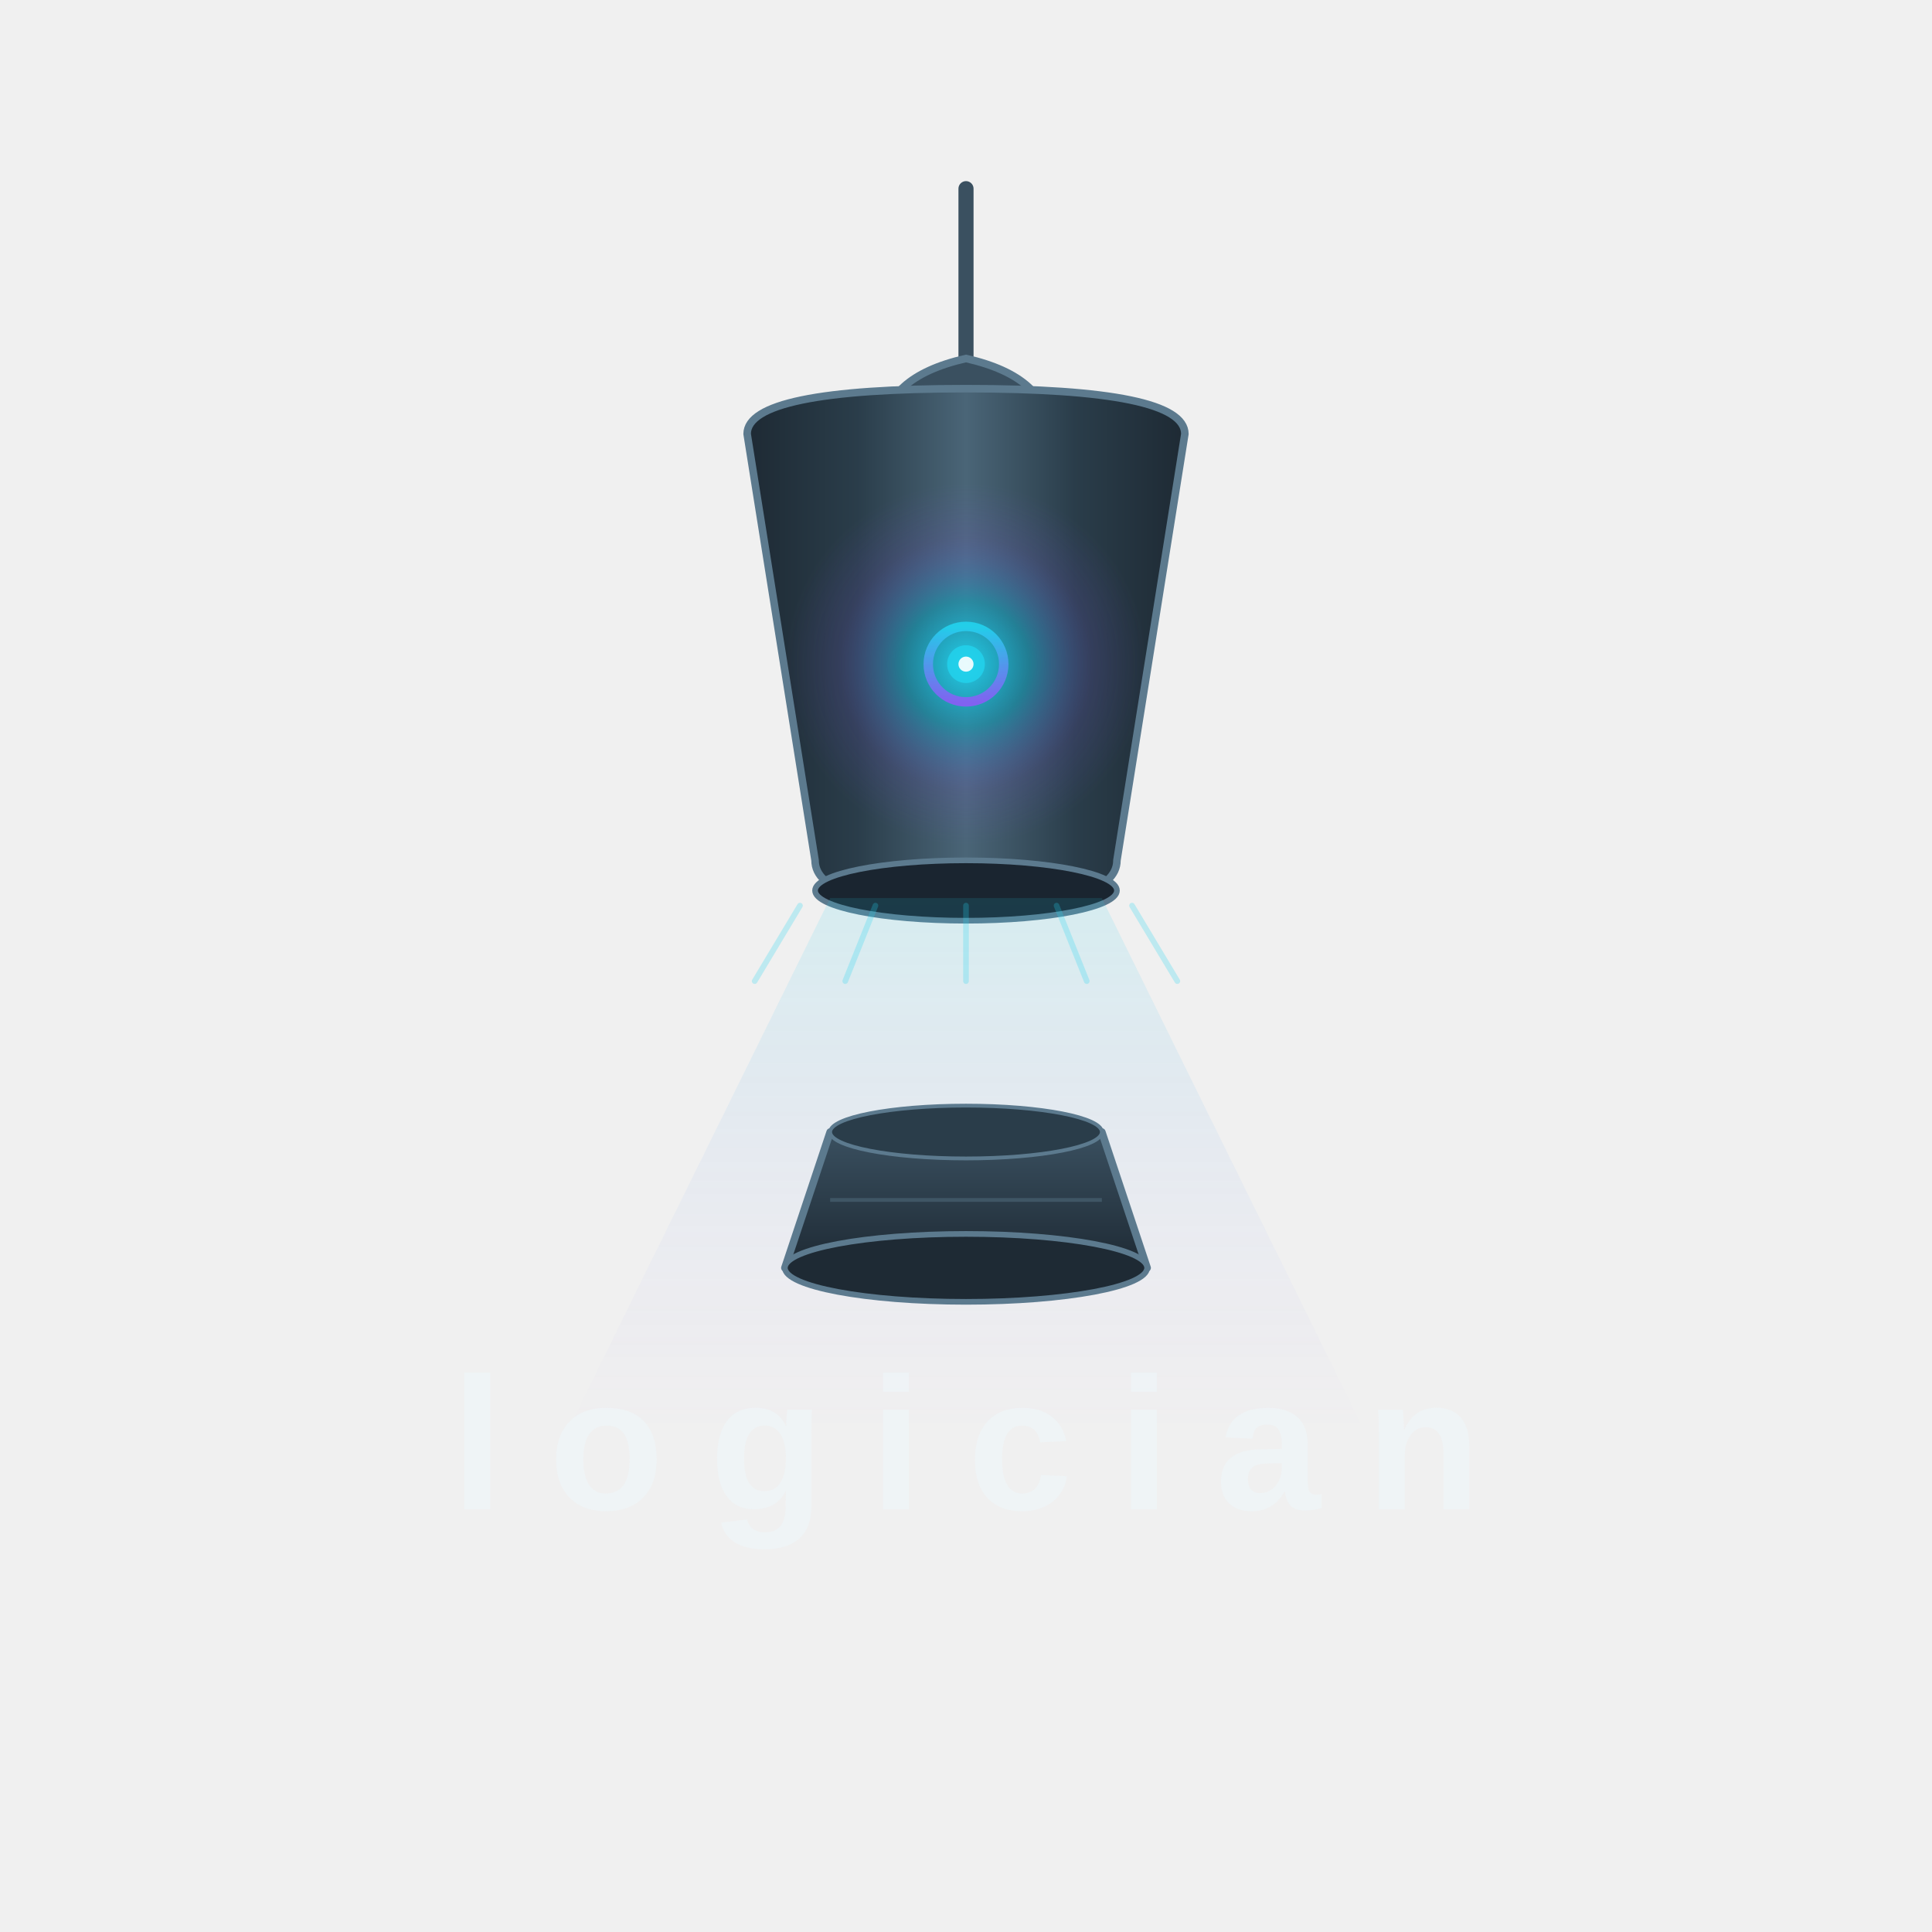
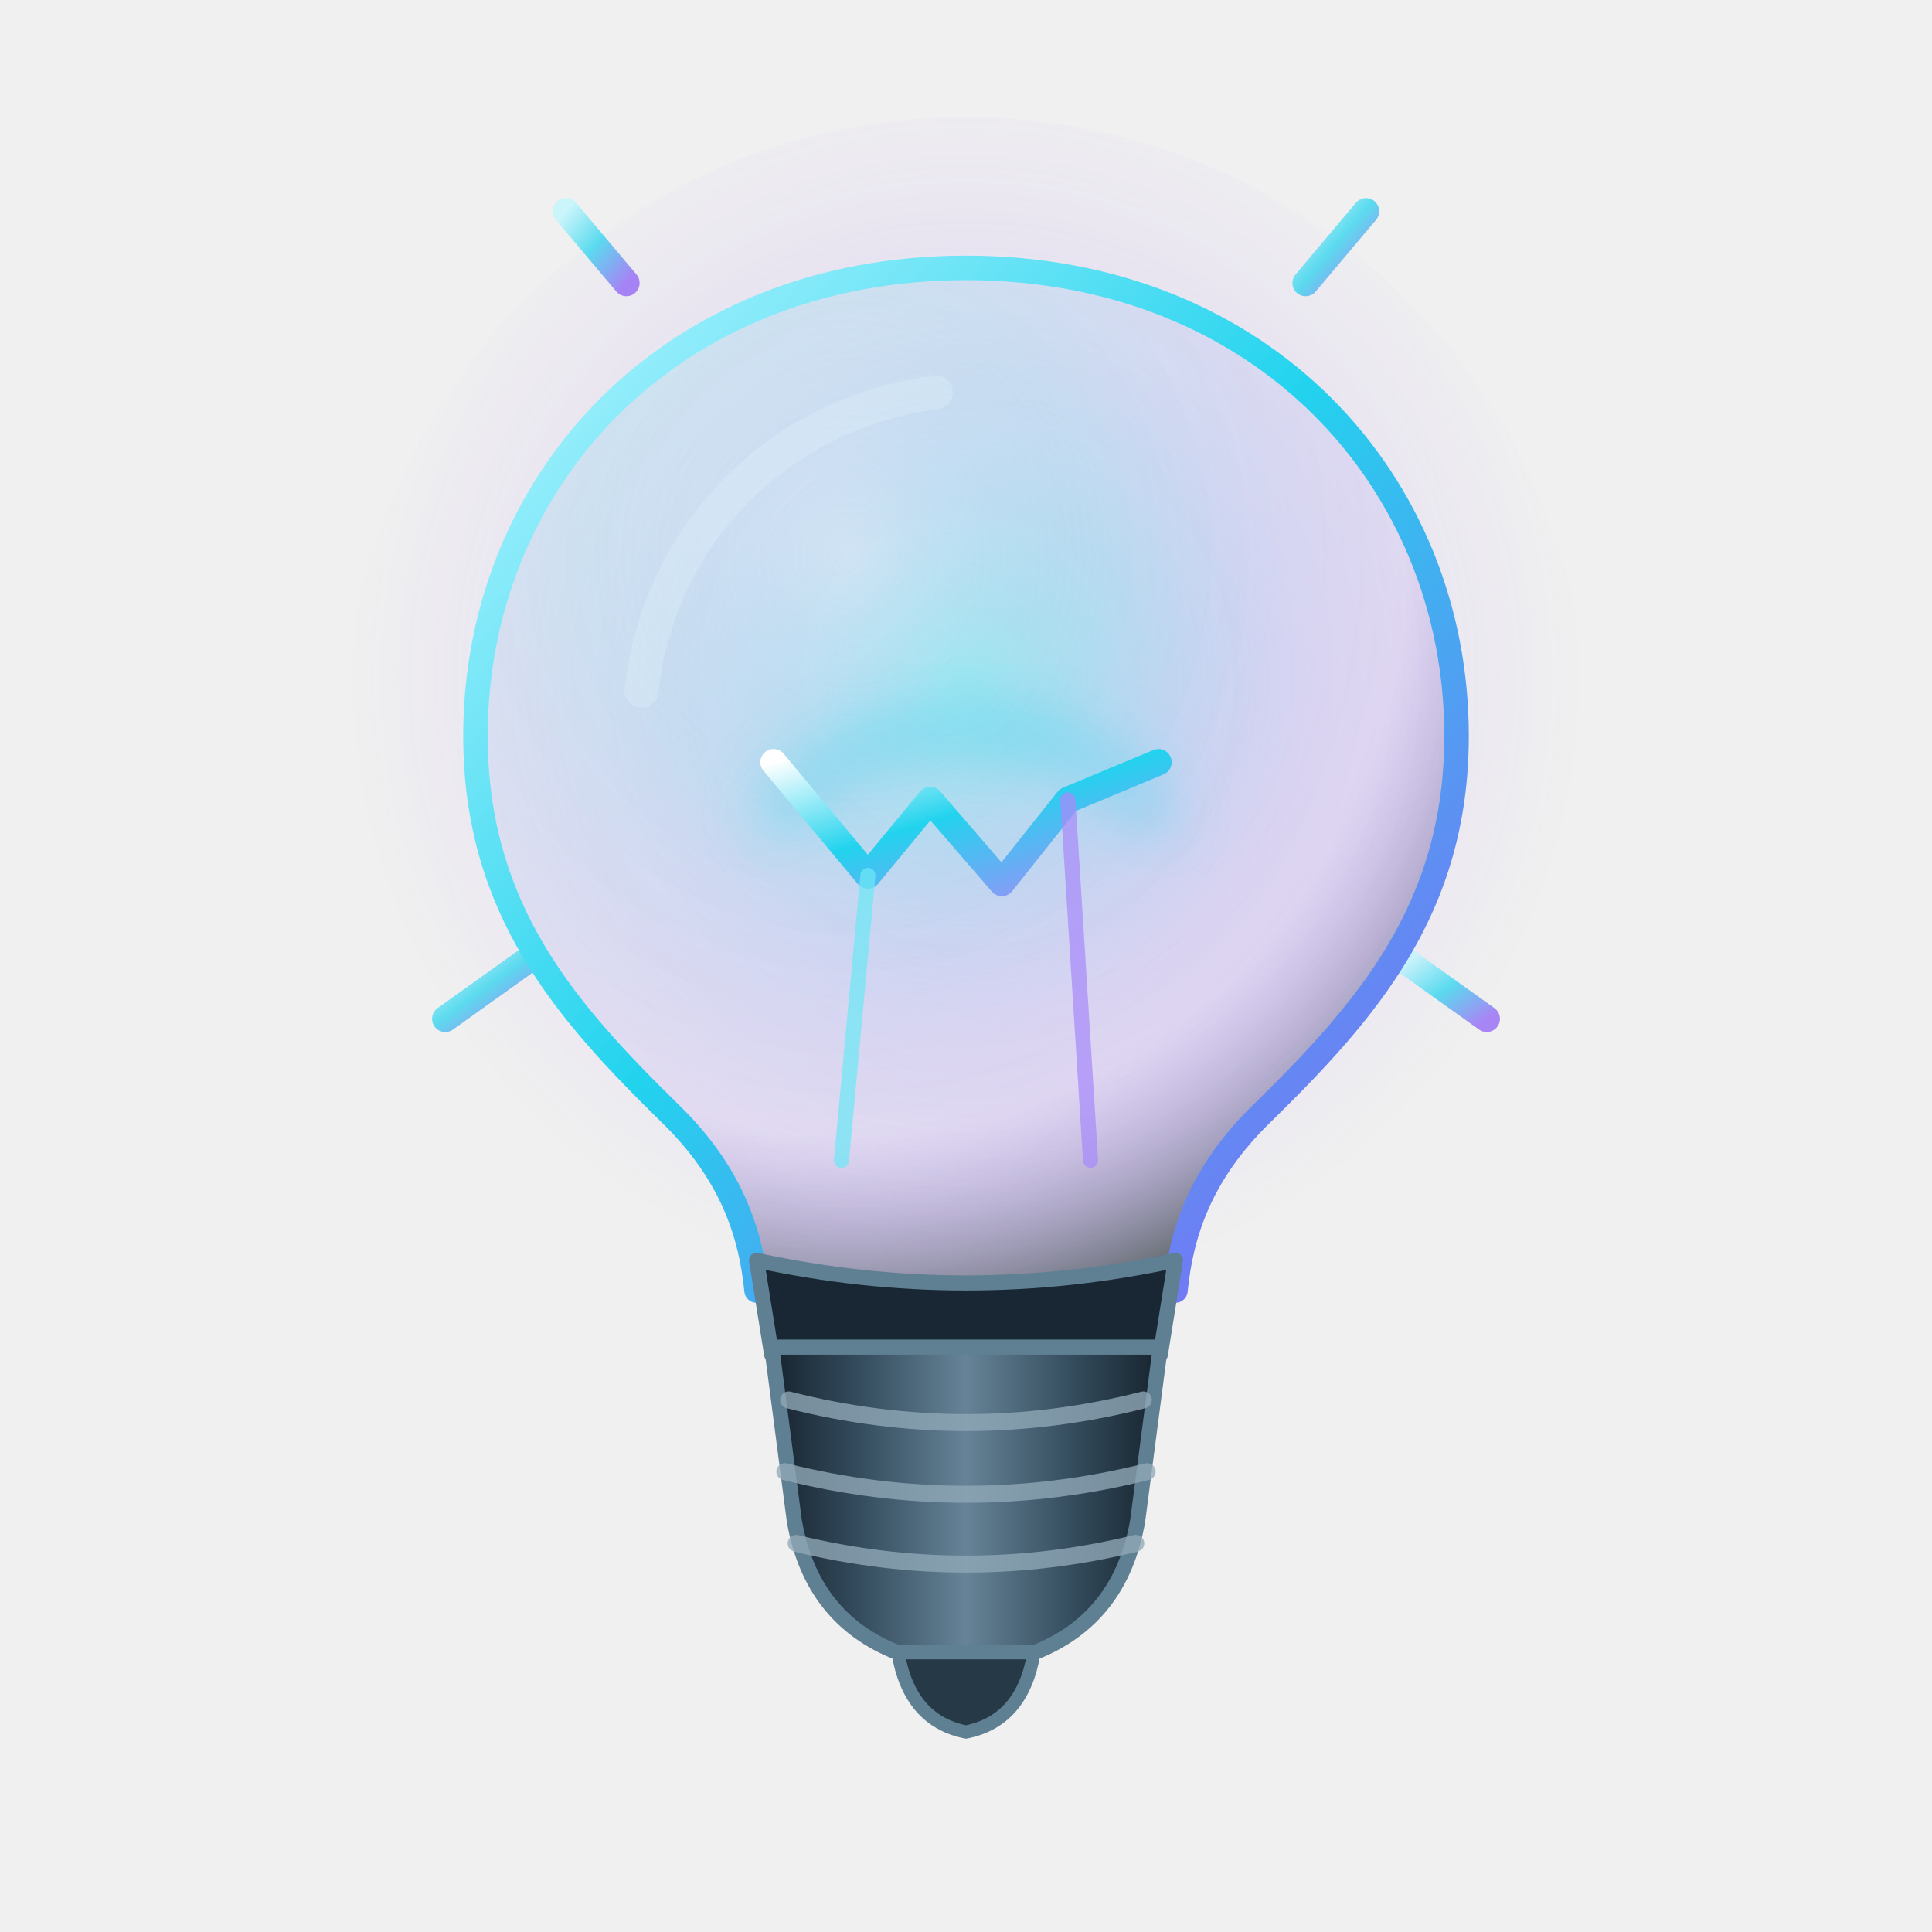
<svg xmlns="http://www.w3.org/2000/svg" width="512" height="512" viewBox="0 0 1024 1024" version="1.1">
  <defs>
-     <linearGradient id="shade" x1="0" y1="0" x2="1" y2="0">
-       <stop offset="0%" stop-color="#1e2a34" />
-       <stop offset="25%" stop-color="#2a3d4a" />
-       <stop offset="50%" stop-color="#4a6577" />
-       <stop offset="75%" stop-color="#2a3d4a" />
-       <stop offset="100%" stop-color="#1e2a34" />
-     </linearGradient>
-     <radialGradient id="bulbGlow" cx="50%" cy="50%" r="50%">
-       <stop offset="0%" stop-color="#22d3ee" stop-opacity="0.95" />
-       <stop offset="35%" stop-color="#06b6d4" stop-opacity="0.45" />
-       <stop offset="70%" stop-color="#8b5cf6" stop-opacity="0.12" />
+     <radialGradient id="halo" cx="50%" cy="45%" r="50%">
+       <stop offset="0%" stop-color="#22d3ee" stop-opacity="0.34" />
+       <stop offset="55%" stop-color="#8b5cf6" stop-opacity="0.12" />
      <stop offset="100%" stop-color="#8b5cf6" stop-opacity="0" />
    </radialGradient>
-     <linearGradient id="lightCone" x1="0.5" y1="0" x2="0.5" y2="1">
-       <stop offset="0%" stop-color="#22d3ee" stop-opacity="0.32" />
-       <stop offset="100%" stop-color="#8b5cf6" stop-opacity="0" />
-     </linearGradient>
-     <linearGradient id="base" x1="0" y1="0" x2="0" y2="1">
-       <stop offset="0%" stop-color="#3a5060" />
-       <stop offset="100%" stop-color="#1e2a34" />
-     </linearGradient>
-     <linearGradient id="filament" x1="0" y1="0" x2="0" y2="1">
-       <stop offset="0%" stop-color="#22d3ee" />
+     <radialGradient id="glass" cx="38%" cy="28%" r="76%">
+       <stop offset="0%" stop-color="#d9fbff" stop-opacity="0.24" />
+       <stop offset="35%" stop-color="#22d3ee" stop-opacity="0.13" />
+       <stop offset="75%" stop-color="#8b5cf6" stop-opacity="0.10" />
+       <stop offset="100%" stop-color="#111c2a" stop-opacity="0.58" />
+     </radialGradient>
+     <linearGradient id="glassStroke" x1="0" y1="0" x2="1" y2="1">
+       <stop offset="0%" stop-color="#baf6ff" />
+       <stop offset="48%" stop-color="#22d3ee" />
      <stop offset="100%" stop-color="#8b5cf6" />
    </linearGradient>
+     <linearGradient id="filament" x1="0" y1="0" x2="1" y2="1">
+       <stop offset="0%" stop-color="#ffffff" />
+       <stop offset="45%" stop-color="#22d3ee" />
+       <stop offset="100%" stop-color="#a78bfa" />
+     </linearGradient>
+     <linearGradient id="metal" x1="0" y1="0" x2="1" y2="0">
+       <stop offset="0%" stop-color="#17232e" />
+       <stop offset="22%" stop-color="#334b5c" />
+       <stop offset="50%" stop-color="#668397" />
+       <stop offset="78%" stop-color="#334b5c" />
+       <stop offset="100%" stop-color="#17232e" />
+     </linearGradient>
+     <filter id="softGlow" x="-80%" y="-80%" width="260%" height="260%">
+       <feGaussianBlur stdDeviation="14" />
+     </filter>
  </defs>
-   <line x1="512" y1="100" x2="512" y2="230" stroke="#3a5060" stroke-width="8" stroke-linecap="round" />
-   <path d="M468 230 Q468 200 512 190 Q556 200 556 230" fill="#3a5060" stroke="#5c7a8e" stroke-width="4" />
-   <path d="M396 230            Q396 206 512 206            Q628 206 628 230            L592 456            Q592 480 512 480            Q432 480 432 456 Z" fill="url(#shade)" stroke="#5c7a8e" stroke-width="4" stroke-linejoin="round" />
-   <ellipse cx="512" cy="472" rx="80" ry="16" fill="#1a2530" stroke="#5c7a8e" stroke-width="3" />
-   <path d="M440 476 L300 760 L724 760 L584 476 Z" fill="url(#lightCone)" opacity="0.4" />
-   <circle cx="512" cy="352" r="96" fill="url(#bulbGlow)" />
-   <circle cx="512" cy="352" r="20" fill="none" stroke="url(#filament)" stroke-width="5" opacity="0.9" />
-   <circle cx="512" cy="352" r="10" fill="#22d3ee" opacity="0.8" />
-   <circle cx="512" cy="352" r="4" fill="#ffffff" opacity="0.9" />
-   <g stroke="#22d3ee" stroke-width="3" stroke-linecap="round" opacity="0.25">
-     <line x1="512" y1="480" x2="512" y2="520" />
-     <line x1="464" y1="480" x2="448" y2="520" />
-     <line x1="560" y1="480" x2="576" y2="520" />
-     <line x1="424" y1="480" x2="400" y2="520" />
-     <line x1="600" y1="480" x2="624" y2="520" />
+   <circle cx="512" cy="392" r="330" fill="url(#halo)" />
+   <g fill="none" stroke="url(#glassStroke)" stroke-width="14" stroke-linecap="round" opacity="0.72">
+     <path d="M512 102 V58" />
+     <path d="M332 150 L300 112" />
+     <path d="M692 150 L724 112" />
+     <path d="M230 316 H178" />
+     <path d="M794 316 H846" />
+     <path d="M278 510 L236 540" />
+     <path d="M746 510 L788 540" />
  </g>
-   <path d="M440 600 L584 600 L608 672 L416 672 Z" fill="url(#base)" stroke="#5c7a8e" stroke-width="4" stroke-linejoin="round" />
-   <ellipse cx="512" cy="600" rx="72" ry="14" fill="#2a3d4a" stroke="#5c7a8e" stroke-width="2" />
-   <ellipse cx="512" cy="672" rx="96" ry="18" fill="#1e2a34" stroke="#5c7a8e" stroke-width="3" />
-   <line x1="440" y1="636" x2="584" y2="636" stroke="#5c7a8e" stroke-width="2" opacity="0.4" />
-   <text x="512" y="800" font-family="'Plus Jakarta Sans', Arial, sans-serif" font-size="100" font-weight="800" letter-spacing="24" text-anchor="middle" fill="#eef7fb" opacity="0.55">logician</text>
+   <path d="M512 142          C354 142 252 256 252 390          C252 482 300 536 355 590          C388 622 398 654 401 684          H623          C626 654 636 622 669 590          C724 536 772 482 772 390          C772 256 670 142 512 142 Z" fill="url(#glass)" stroke="url(#glassStroke)" stroke-width="13" stroke-linejoin="round" />
+   <path d="M340 366 C350 278 418 218 496 208" fill="none" stroke="#e7fcff" stroke-width="18" stroke-linecap="round" opacity="0.23" />
+   <path d="M415 430 C452 372 572 372 609 430" fill="none" stroke="#22d3ee" stroke-width="30" stroke-linecap="round" opacity="0.28" filter="url(#softGlow)" />
+   <g fill="none" stroke-linecap="round" stroke-linejoin="round">
+     <path d="M410 404 L460 464 L493 424 L531 468 L566 424 L614 404" stroke="url(#filament)" stroke-width="14" />
+     <path d="M460 464 L446 615" stroke="#6ee7f5" stroke-width="8" opacity="0.72" />
+     <path d="M566 424 L578 615" stroke="#a78bfa" stroke-width="8" opacity="0.72" />
+   </g>
+   <path d="M401 668 Q512 692 623 668 L615 718 Q512 742 409 718 Z" fill="#182733" stroke="#5f7f92" stroke-width="8" stroke-linejoin="round" />
+   <path d="M409 714          L615 714          L603 806          Q594 858 548 876          H476          Q430 858 421 806 Z" fill="url(#metal)" stroke="#5f7f92" stroke-width="8" stroke-linejoin="round" />
+   <g fill="none" stroke="#91a9b8" stroke-width="9" stroke-linecap="round" opacity="0.78">
+     <path d="M418 742 Q512 766 606 742" />
+     <path d="M416 780 Q512 804 608 780" />
+     <path d="M422 818 Q512 840 602 818" />
+   </g>
+   <path d="M476 876 H548 Q542 912 512 918 Q482 912 476 876 Z" fill="#263946" stroke="#5f7f92" stroke-width="7" stroke-linejoin="round" />
</svg>
